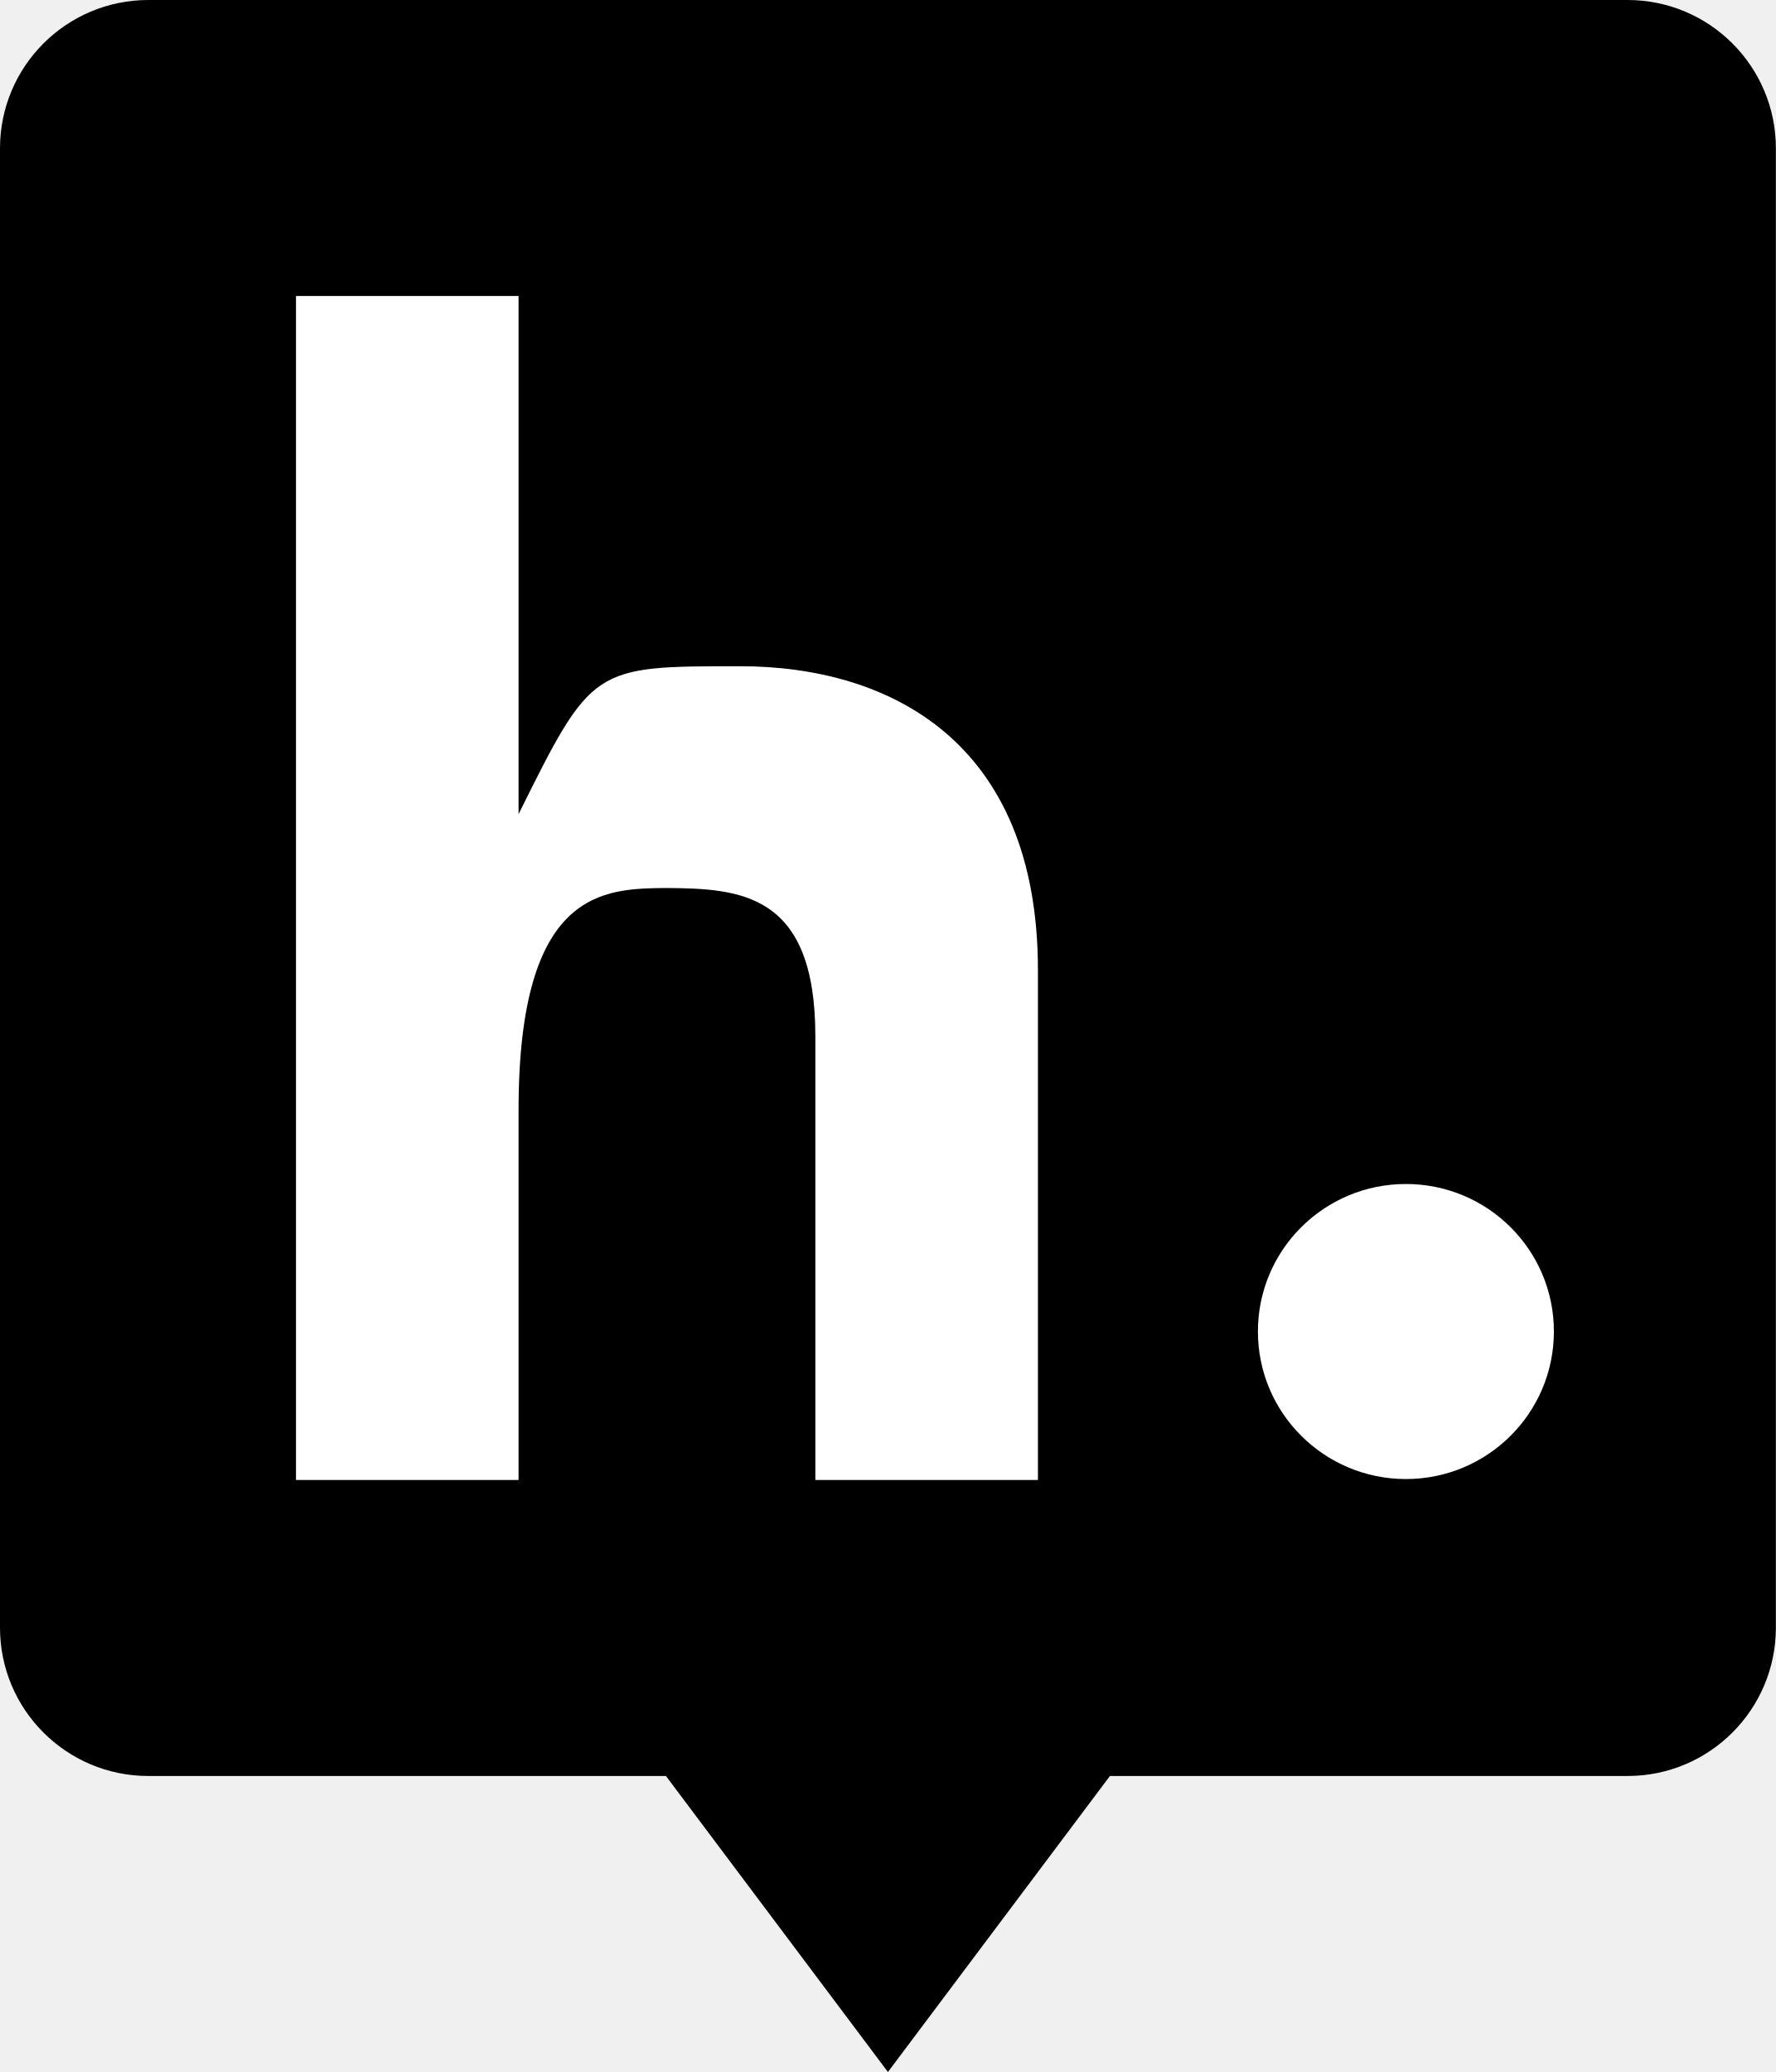
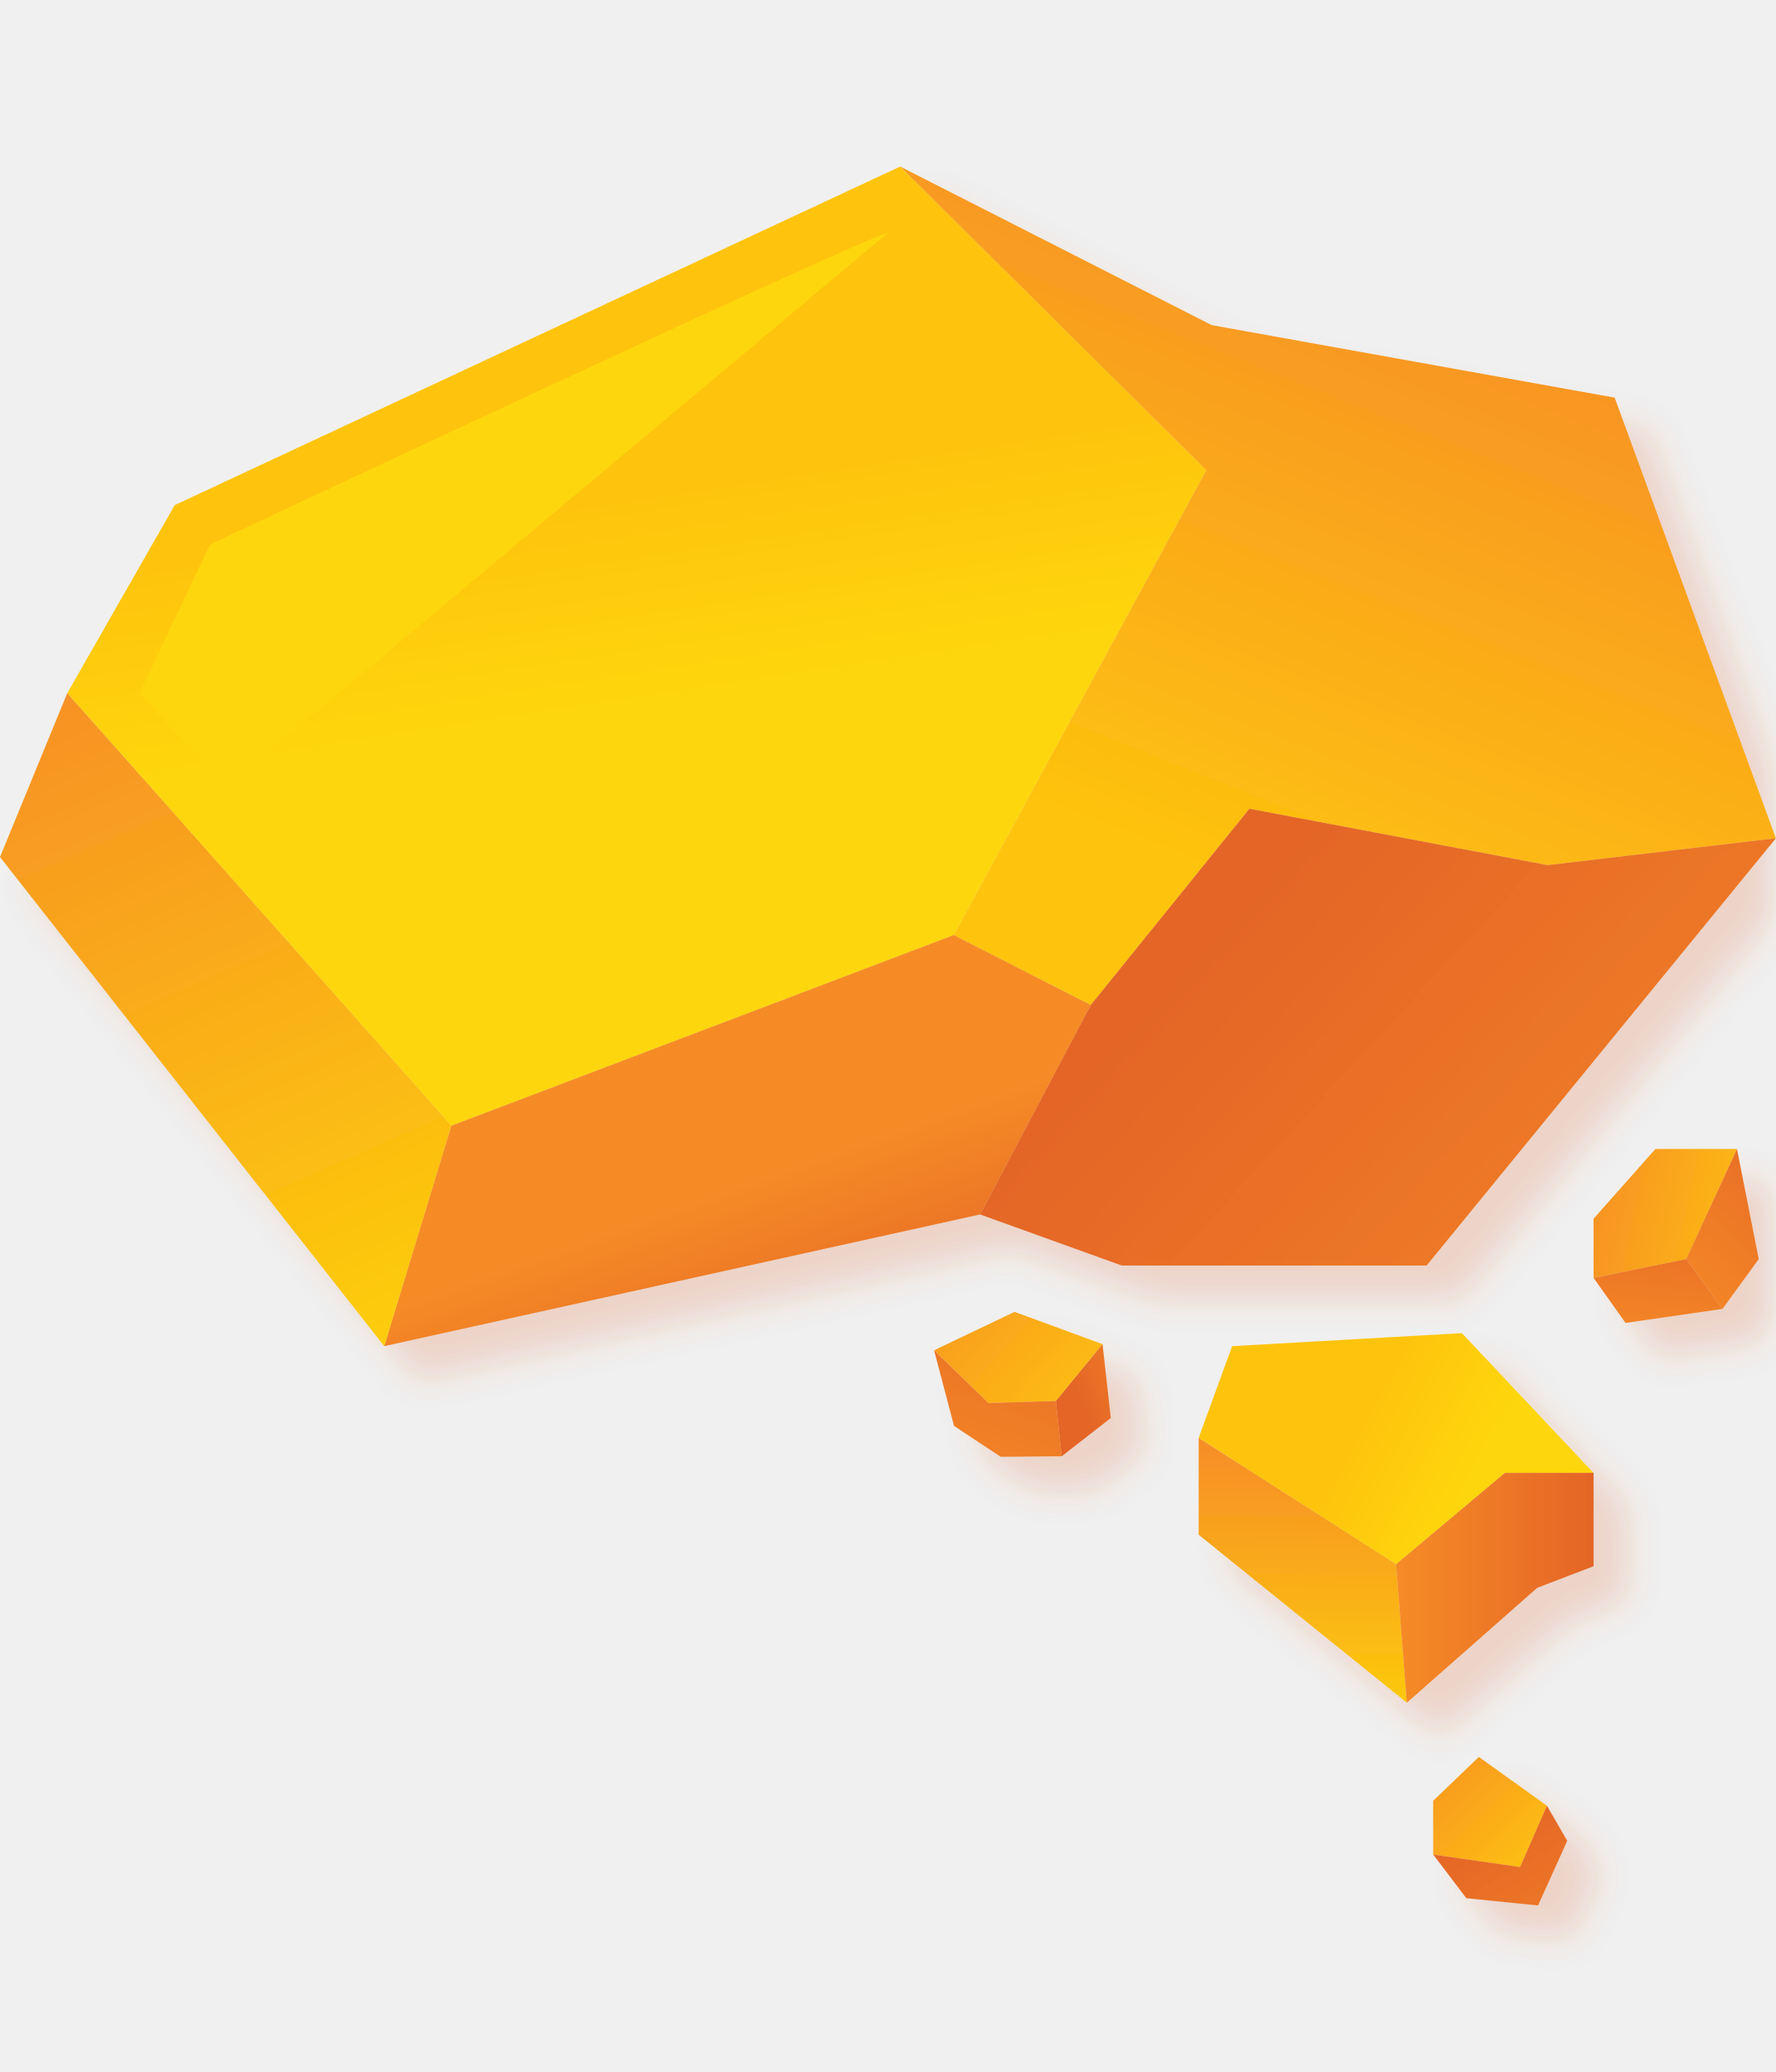
- <svg xmlns="http://www.w3.org/2000/svg" width="24px" height="28px" viewBox="0 0 24 28" version="1.1">
-   <rect fill="#ffffff" stroke="none" width="17.144" height="16.047" x="3.886" y="3.945" />
-   <g id="Page-1" stroke="none" stroke-width="1" fill="none" fill-rule="evenodd">
-     <path d="M0,2.005 C0,0.898 0.897,0 2.005,0 L21.995,0 C23.102,0 24,0.897 24,2.005 L24,21.995 C24,23.102 23.103,24 21.995,24 L2.005,24 C0.898,24 0,23.103 0,21.995 L0,2.005 Z M9,24 L12,28 L15,24 L9,24 Z M7.008,4 L4,4 L4,20 L7.008,20 L7.008,15.003 C7.008,12.005 8.168,12.01 9,12 C10,12.007 11.019,12.061 11.019,14.003 L11.019,20 L14.027,20 L14.027,13.109 C14.027,10 12,9.003 10,9.003 C8.011,9.003 8,9.003 7.008,11.002 L7.008,4 Z M19,19.987 C20.105,19.987 21,19.094 21,17.993 C21,16.892 20.105,16 19,16 C17.895,16 17,16.892 17,17.993 C17,19.094 17.895,19.987 19,19.987 Z" id="Rectangle-2-Copy-17" fill="currentColor" />
+ <svg xmlns="http://www.w3.org/2000/svg" xmlns:xlink="http://www.w3.org/1999/xlink" id="Layer_2" width="24px" height="28px" viewBox="0 0 107.74 105.49">
+   <defs>
+     <style>.cls-1{fill:url(#linear-gradient);}.cls-1,.cls-2,.cls-3,.cls-4,.cls-5,.cls-6,.cls-7,.cls-8,.cls-9,.cls-10,.cls-11,.cls-12,.cls-13,.cls-14,.cls-15,.cls-16,.cls-17{stroke-width:0px;}.cls-2{fill:url(#linear-gradient-11);}.cls-3{fill:url(#linear-gradient-12);}.cls-4{fill:url(#linear-gradient-13);}.cls-5{fill:url(#linear-gradient-10);}.cls-6{fill:url(#linear-gradient-16);}.cls-7{fill:url(#linear-gradient-15);}.cls-8{fill:url(#linear-gradient-14);}.cls-18{filter:url(#drop-shadow-1);}.cls-9{fill:url(#linear-gradient-4);}.cls-10{fill:url(#linear-gradient-2);}.cls-11{fill:url(#linear-gradient-3);}.cls-12{fill:url(#linear-gradient-8);}.cls-13{fill:url(#linear-gradient-9);}.cls-14{fill:url(#linear-gradient-7);}.cls-15{fill:url(#linear-gradient-5);}.cls-16{fill:url(#linear-gradient-6);}.cls-17{fill:#fed607;}</style>
+     <filter id="drop-shadow-1" filterUnits="userSpaceOnUse">
+       <feOffset dx="2" dy="2" />
+       <feGaussianBlur result="blur" stdDeviation="1" />
+       <feFlood flood-color="#e46525" flood-opacity=".2" />
+       <feComposite in2="blur" operator="in" />
+       <feComposite in="SourceGraphic" />
+     </filter>
+     <linearGradient id="linear-gradient" x1="39.72" y1="32.35" x2="35.48" y2="4.42" gradientUnits="userSpaceOnUse">
+       <stop offset="0" stop-color="#fed607" />
+       <stop offset=".44" stop-color="#fec40e" />
+     </linearGradient>
+     <linearGradient id="linear-gradient-2" x1="44.86" y1="61.55" x2="48.99" y2="73.28" gradientUnits="userSpaceOnUse">
+       <stop offset="0" stop-color="#f68b28" />
+       <stop offset="1" stop-color="#e46525" />
+     </linearGradient>
+     <linearGradient id="linear-gradient-3" x1="88.79" y1="1.26" x2="64.99" y2="61.03" gradientUnits="userSpaceOnUse">
+       <stop offset="0" stop-color="#f68b28" />
+       <stop offset=".7" stop-color="#fec40e" />
+     </linearGradient>
+     <linearGradient id="linear-gradient-4" x1="25.75" y1="77.44" x2="-6.2" y2="4.85" gradientUnits="userSpaceOnUse">
+       <stop offset="0" stop-color="#fed607" />
+       <stop offset=".7" stop-color="#f68b28" />
+     </linearGradient>
+     <linearGradient id="linear-gradient-5" x1="109.85" y1="76.35" x2="75.29" y2="44.51" xlink:href="#linear-gradient-2" />
+     <linearGradient id="linear-gradient-6" x1="89.37" y1="79.22" x2="74.8" y2="71.39" xlink:href="#linear-gradient" />
+     <linearGradient id="linear-gradient-7" x1="78.9" y1="96.44" x2="79.23" y2="68.4" xlink:href="#linear-gradient-4" />
+     <linearGradient id="linear-gradient-8" x1="84.7" y1="86.22" x2="96.68" y2="86.22" xlink:href="#linear-gradient-2" />
+     <linearGradient id="linear-gradient-9" x1="94.99" y1="62.26" x2="113.46" y2="66.07" xlink:href="#linear-gradient-3" />
+     <linearGradient id="linear-gradient-10" x1="100.55" y1="69.22" x2="110.55" y2="58.35" xlink:href="#linear-gradient-2" />
+     <linearGradient id="linear-gradient-11" x1="100.26" y1="72.06" x2="101.13" y2="62.39" xlink:href="#linear-gradient-2" />
+     <linearGradient id="linear-gradient-12" x1="54.23" y1="65.14" x2="72.26" y2="81" xlink:href="#linear-gradient-3" />
+     <linearGradient id="linear-gradient-13" x1="57.92" y1="82.44" x2="63.95" y2="65.41" xlink:href="#linear-gradient-2" />
+     <linearGradient id="linear-gradient-14" x1="70.67" y1="72.77" x2="65.54" y2="74.89" xlink:href="#linear-gradient-2" />
+     <linearGradient id="linear-gradient-15" x1="85.18" y1="95.5" x2="96.69" y2="107.45" xlink:href="#linear-gradient-3" />
+     <linearGradient id="linear-gradient-16" x1="97.08" y1="112.72" x2="90.02" y2="100.22" xlink:href="#linear-gradient-2" />
+   </defs>
+   <g id="Layer_2-2">
+     <g class="cls-18">
+       <polygon class="cls-1" points="54.61 0 73.19 18.42 57.87 46.62 27.38 58.19 4.08 31.95 10.6 20.54 54.61 0" />
+       <polygon class="cls-10" points="59.46 63.57 66.18 50.86 57.87 46.62 27.38 58.19 23.31 71.56 59.46 63.57" />
+       <polygon class="cls-11" points="107.74 40.75 93.89 42.38 75.8 38.96 66.18 50.86 57.87 46.62 73.19 18.42 54.61 0 73.51 9.62 97.96 14.02 107.74 40.75" />
+       <polygon class="cls-9" points="4.08 31.95 0 41.89 23.31 71.56 27.38 58.19 4.08 31.95" />
+       <polygon class="cls-15" points="107.74 40.75 93.89 42.38 75.8 38.96 66.18 50.86 59.46 63.57 68.06 66.67 86.55 66.67 107.74 40.75" />
+       <polygon class="cls-16" points="74.75 71.56 72.72 77.13 84.7 84.79 91.3 79.25 96.68 79.25 88.69 70.77 74.75 71.56" />
+       <polygon class="cls-14" points="72.72 77.13 72.72 83 85.35 93.19 84.7 84.79 72.72 77.13" />
+       <polygon class="cls-12" points="85.35 93.19 93.26 86.22 96.68 84.91 96.68 79.25 91.3 79.25 84.7 84.79 85.35 93.19" />
+       <polygon class="cls-13" points="96.68 63.83 96.68 67.42 102.3 66.28 105.38 59.6 100.43 59.6 96.68 63.83" />
+       <polygon class="cls-5" points="105.38 59.6 106.7 66.28 104.5 69.3 102.3 66.28 105.38 59.6" />
+       <polygon class="cls-2" points="104.5 69.3 98.62 70.15 96.68 67.42 102.3 66.28 104.5 69.3" />
+       <polygon class="cls-3" points="61.55 69.48 56.67 71.81 59.96 75.01 64.06 74.89 66.89 71.44 61.55 69.48" />
+       <polygon class="cls-4" points="56.67 71.81 57.88 76.4 60.71 78.27 64.41 78.24 64.06 74.89 59.96 75.01 56.67 71.81" />
+       <polygon class="cls-8" points="64.41 78.24 67.39 75.92 66.89 71.44 64.06 74.89 64.41 78.24" />
+       <polygon class="cls-7" points="89.72 96.48 86.95 99.14 86.95 102.4 92.22 103.16 93.85 99.44 89.72 96.48" />
+       <polygon class="cls-6" points="86.95 102.4 88.96 105.05 93.31 105.49 95.08 101.57 93.85 99.44 92.22 103.16 86.95 102.4" />
+       <path class="cls-17" d="M53.87,4.02c-1.36.22-41.13,18.91-41.13,18.91l-4.27,9.02,5.22,5.76L53.87,4.02Z" />
+     </g>
  </g>
</svg>
